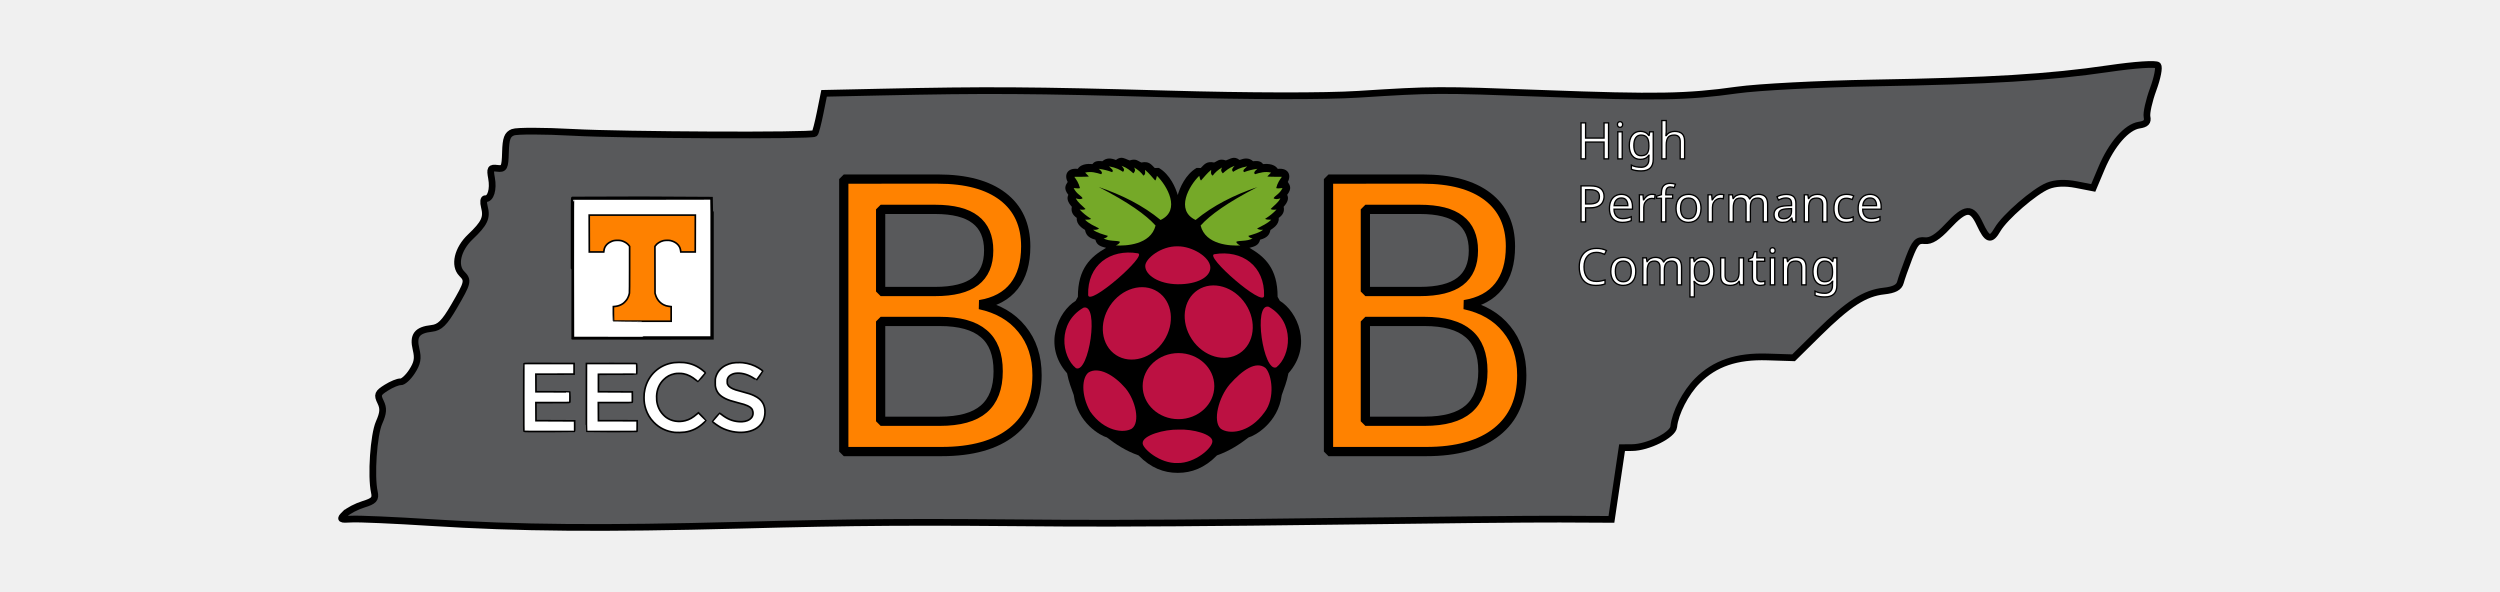
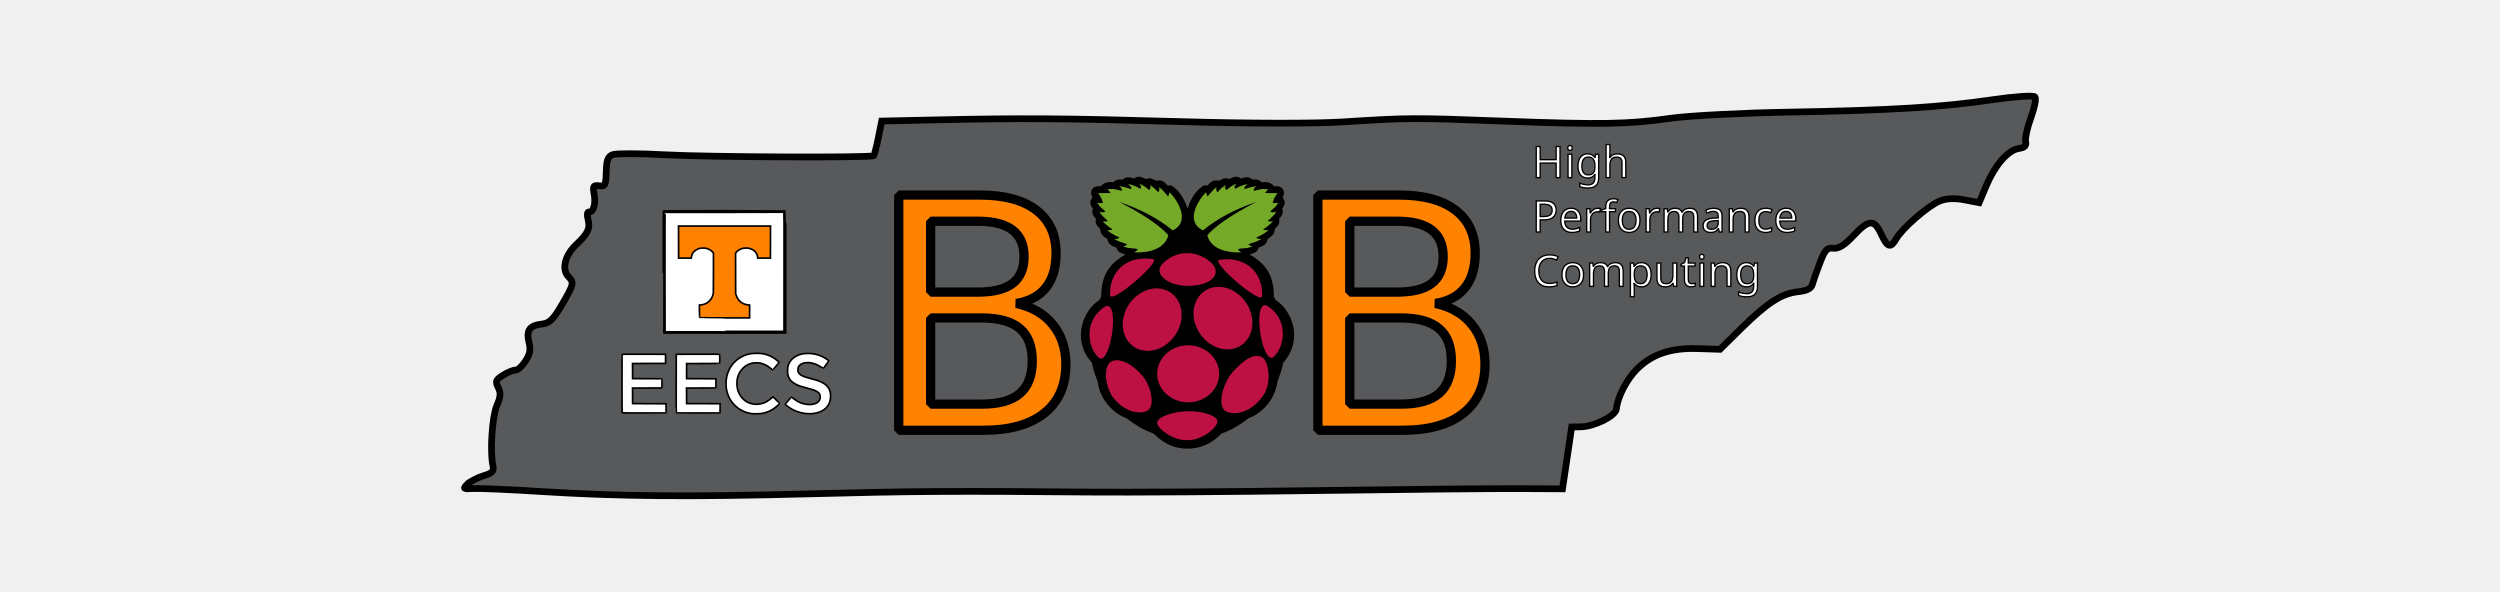
<svg xmlns="http://www.w3.org/2000/svg" xmlns:ns1="http://www.openswatchbook.org/uri/2009/osb" width="5913.495" height="1400.164" viewBox="0 0 455.945 107.956" version="1.1" id="svg16">
  <defs id="defs20">
-     <linearGradient ns1:paint="solid" id="linearGradient4329">
+     <linearGradient ns1:paint="solid" id="linearGradient4329" gradientTransform="matrix(1.156507,0,0,1.158463,-59.93519,-73.2356)">
      <stop id="stop4331" offset="0" style="stop-color:#58595b;stop-opacity:1;" />
    </linearGradient>
    <linearGradient id="linearGradient4323">
      <stop id="stop4325" offset="0" style="stop-color:#000000;stop-opacity:1;" />
    </linearGradient>
-     <linearGradient gradientTransform="translate(-26.00001,5.758437)" ns1:paint="solid" id="linearGradient4317">
+     <linearGradient gradientTransform="matrix(1.156507,0,0,1.158463,-90.00438,-66.56467)" ns1:paint="solid" id="linearGradient4317">
      <stop id="stop4319" offset="0" style="stop-color:#ff8200;stop-opacity:1;" />
    </linearGradient>
    <linearGradient id="linearGradient4297">
      <stop id="stop4299" offset="0" style="stop-color:#011d55;stop-opacity:1;" />
    </linearGradient>
  </defs>
-   <g id="layer1" transform="matrix(0.6129358,0,0,0.6129358,-6.754175,-229.2978)">
-     <path id="path4170" d="m 113.638,527.047 c 0.959,-0.952 3.446,-2.256 5.526,-2.898 3.158,-0.974 3.694,-1.572 3.246,-3.62 -1.048,-4.793 -0.219,-17.014 1.405,-20.694 1.282,-2.906 1.375,-4.213 0.438,-6.126 -1.055,-2.154 -0.858,-2.642 1.723,-4.266 1.603,-1.009 3.513,-1.787 4.244,-1.729 0.731,0.058 2.254,-1.324 3.383,-3.071 1.621,-2.507 1.877,-3.899 1.217,-6.611 -0.993,-4.082 0.248,-5.74 4.657,-6.221 2.382,-0.26 3.778,-1.633 6.628,-6.518 4.183,-7.17 4.32,-7.749 2.316,-9.77 -2.397,-2.416 -1.254,-7.335 2.541,-10.935 4.246,-4.028 5.032,-5.706 4.181,-8.936 -0.368,-1.398 -0.244,-2.486 0.276,-2.436 1.593,0.155 2.476,-2.759 1.854,-6.124 -0.521,-2.822 -0.318,-3.168 1.709,-2.907 2.076,0.267 2.314,-0.201 2.439,-4.808 0.111,-4.066 0.562,-5.271 2.217,-5.929 1.143,-0.454 9.182,-0.437 17.865,0.038 15.072,0.824 71.028,1.071 71.943,0.317 0.241,-0.198 0.964,-2.964 1.607,-6.146 l 1.17,-5.786 16.599,-0.363 c 31.816,-0.696 45.344,-0.611 85.47,0.537 24.289,0.695 46.973,0.736 56.908,0.104 22.471,-1.431 23.651,-1.436 55.3,-0.249 33.369,1.251 42.522,1.09 57.361,-1.006 6.217,-0.878 24.378,-1.824 40.358,-2.102 35.324,-0.614 52.3,-1.648 70.296,-4.28 7.811,-1.143 14.072,-1.558 14.56,-0.966 0.487,0.592 -0.113,3.673 -1.396,7.165 -1.238,3.369 -2.055,7.042 -1.816,8.162 0.322,1.506 -0.284,2.144 -2.326,2.451 -3.725,0.56 -8.207,5.686 -11.205,12.813 l -2.473,5.879 -5.051,-0.984 c -3.29,-0.641 -6.229,-0.513 -8.431,0.367 -3.972,1.589 -12.849,9.277 -14.992,12.983 -2.012,3.479 -3.041,3.155 -5.288,-1.663 -2.389,-5.124 -4.225,-4.976 -9.587,0.77 -2.956,3.168 -4.979,4.424 -6.79,4.216 -2.189,-0.251 -2.892,0.511 -4.634,5.023 -1.129,2.926 -2.301,6.259 -2.604,7.408 -0.387,1.468 -1.841,2.228 -4.899,2.56 -5.719,0.621 -10.554,3.737 -19.516,12.579 l -7.376,7.277 -7.776,-0.245 c -9.181,-0.289 -15.635,1.905 -20.813,7.076 -3.538,3.533 -6.665,9.604 -7.064,13.714 -0.236,2.429 -7.672,6.144 -12.377,6.183 l -3.002,0.025 -1.582,10.667 -1.582,10.667 -15.317,-0.074 c -8.424,-0.041 -39.485,0.262 -69.024,0.673 -29.539,0.411 -65.026,0.645 -78.86,0.519 -45.653,-0.414 -60.901,-0.316 -95.835,0.611 -41.247,1.095 -66.005,0.882 -92.415,-0.796 -10.77,-0.684 -21.286,-1.144 -23.368,-1.021 -3.495,0.206 -3.652,0.09 -2.043,-1.508 z" style="fill:url(#linearGradient4329);stroke:#000000;stroke-width:2;stroke-miterlimit:4;stroke-dasharray:none" />
-     <path id="path4141" d="m 262.084,427.383 v 81.074 h 29.106 c 9.087,0 16.092,-1.973 21.015,-5.919 4.923,-3.946 7.385,-9.539 7.385,-16.78 0,-5.503 -1.502,-10.082 -4.507,-13.739 -2.969,-3.693 -7.15,-6.118 -12.544,-7.277 4.489,-0.724 7.892,-2.552 10.209,-5.485 2.317,-2.932 3.475,-6.878 3.475,-11.838 0,-6.408 -2.263,-11.349 -6.788,-14.825 -4.525,-3.475 -10.969,-5.213 -19.332,-5.213 z m 144.228,0 v 81.074 h 29.106 c 9.087,0 16.092,-1.973 21.015,-5.919 4.923,-3.946 7.385,-9.539 7.385,-16.78 0,-5.503 -1.502,-10.082 -4.507,-13.739 -2.969,-3.693 -7.15,-6.118 -12.544,-7.277 4.489,-0.724 7.892,-2.552 10.209,-5.485 2.317,-2.932 3.475,-6.878 3.475,-11.838 0,-6.408 -2.263,-11.349 -6.788,-14.825 -4.525,-3.475 -10.969,-5.213 -19.332,-5.213 z m -133.259,9.014 h 16.237 c 5.358,0 9.34,1.014 11.947,3.041 2.643,2.027 3.964,5.086 3.964,9.177 0,4.127 -1.321,7.204 -3.964,9.231 -2.607,1.991 -6.589,2.987 -11.947,2.987 h -16.237 z m 144.228,0 h 16.237 c 5.358,0 9.34,1.014 11.947,3.041 2.643,2.027 3.964,5.086 3.964,9.177 0,4.127 -1.321,7.204 -3.964,9.231 -2.607,1.991 -6.589,2.987 -11.947,2.987 h -16.237 z m -144.228,33.342 h 17.594 c 5.901,0 10.263,1.213 13.087,3.638 2.86,2.389 4.29,6.118 4.29,11.186 0,5.032 -1.43,8.779 -4.29,11.241 -2.824,2.426 -7.186,3.638 -13.087,3.638 h -17.594 z m 144.228,0 h 17.594 c 5.901,0 10.263,1.213 13.087,3.638 2.86,2.389 4.29,6.118 4.29,11.186 0,5.032 -1.43,8.779 -4.29,11.241 -2.824,2.426 -7.186,3.638 -13.087,3.638 h -17.594 z" style="font-style:normal;font-variant:normal;font-weight:normal;font-stretch:normal;font-size:medium;line-height:125%;font-family:FontAwesome;-inkscape-font-specification:'FontAwesome, Normal';text-align:start;writing-mode:lr-tb;text-anchor:start;fill:url(#linearGradient4317);fill-opacity:1;stroke:none;stroke-width:15;stroke-linecap:round;stroke-linejoin:miter;stroke-miterlimit:4;stroke-dasharray:none;stroke-dashoffset:0;stroke-opacity:1" />
-     <path id="path4226" d="m 344.626,421.051 c -0.474,0.015 -0.985,0.19 -1.564,0.647 -1.418,-0.547 -2.794,-0.737 -4.024,0.377 -1.899,-0.246 -2.516,0.262 -2.984,0.855 -0.417,-0.009 -3.12,-0.429 -4.359,1.42 -3.115,-0.369 -4.099,1.832 -2.984,3.884 -0.636,0.985 -1.295,1.958 0.192,3.835 -0.526,1.046 -0.2,2.18 1.04,3.553 -0.327,1.47 0.316,2.507 1.469,3.315 -0.216,2.012 1.845,3.181 2.46,3.598 0.236,1.172 0.729,2.278 3.082,2.89 0.388,1.747 1.802,2.048 3.172,2.415 -4.527,2.631 -8.409,6.093 -8.382,14.588 l -0.663,1.183 c -5.191,3.157 -9.861,13.302 -2.558,21.548 0.477,2.581 1.277,4.435 1.989,6.487 1.065,8.269 8.018,12.14 9.852,12.598 2.687,2.047 5.549,3.989 9.422,5.35 3.651,3.765 7.606,5.201 11.583,5.198 0.058,-4e-5 0.118,6.2e-4 0.176,0 3.977,0.002 7.932,-1.433 11.583,-5.198 3.873,-1.36 6.735,-3.303 9.422,-5.35 1.834,-0.458 8.787,-4.33 9.852,-12.598 0.712,-2.052 1.512,-3.906 1.989,-6.487 7.302,-8.247 2.633,-18.393 -2.558,-21.55 l -0.664,-1.183 c 0.026,-8.494 -3.856,-11.956 -8.382,-14.588 1.37,-0.367 2.784,-0.668 3.172,-2.415 2.353,-0.612 2.846,-1.718 3.082,-2.89 0.615,-0.417 2.676,-1.586 2.46,-3.598 1.153,-0.808 1.797,-1.845 1.469,-3.315 1.24,-1.373 1.566,-2.507 1.04,-3.553 1.488,-1.877 0.828,-2.85 0.193,-3.834 1.115,-2.052 0.131,-4.253 -2.985,-3.884 -1.239,-1.849 -3.941,-1.429 -4.359,-1.42 -0.468,-0.593 -1.084,-1.102 -2.984,-0.855 -1.23,-1.114 -2.605,-0.924 -4.024,-0.377 -1.684,-1.329 -2.799,-0.264 -4.072,0.139 -2.039,-0.666 -2.506,0.246 -3.508,0.618 -2.224,-0.47 -2.9,0.553 -3.966,1.633 l -1.24,-0.025 c -3.354,1.977 -5.021,6.002 -5.612,8.071 -0.591,-2.07 -2.254,-6.095 -5.607,-8.071 l -1.24,0.025 c -1.067,-1.08 -1.743,-2.103 -3.967,-1.633 -1.002,-0.372 -1.467,-1.284 -3.508,-0.618 -0.836,-0.264 -1.604,-0.814 -2.509,-0.786 z" style="fill:#000000" />
-     <path id="path4228" d="m 337.948,429.747 c 8.9,4.588 14.073,8.3 16.908,11.461 -1.451,5.818 -9.024,6.083 -11.793,5.92 0.567,-0.264 1.04,-0.58 1.208,-1.066 -0.695,-0.494 -3.158,-0.052 -4.878,-1.018 0.661,-0.137 0.97,-0.27 1.279,-0.758 -1.625,-0.518 -3.375,-0.965 -4.404,-1.823 0.555,0.007 1.074,0.124 1.8,-0.379 -1.455,-0.784 -3.008,-1.406 -4.215,-2.605 0.752,-0.018 1.564,-0.007 1.8,-0.284 -1.332,-0.825 -2.456,-1.743 -3.386,-2.747 1.053,0.127 1.498,0.018 1.752,-0.166 -1.007,-1.031 -2.281,-1.902 -2.889,-3.173 0.782,0.269 1.497,0.373 2.013,-0.024 -0.342,-0.772 -1.808,-1.227 -2.652,-3.031 0.823,0.08 1.696,0.18 1.871,0 -0.382,-1.557 -1.038,-2.432 -1.681,-3.338 1.762,-0.026 4.431,0.007 4.31,-0.142 l -1.089,-1.113 c 1.721,-0.463 3.481,0.074 4.76,0.474 0.574,-0.453 -0.01,-1.026 -0.71,-1.61 1.462,0.195 2.784,0.531 3.978,0.995 0.638,-0.576 -0.414,-1.152 -0.924,-1.729 2.259,0.429 3.216,1.031 4.168,1.634 0.69,-0.662 0.04,-1.224 -0.426,-1.8 1.703,0.631 2.581,1.445 3.505,2.25 0.313,-0.423 0.796,-0.732 0.213,-1.752 1.209,0.697 2.12,1.519 2.794,2.439 0.748,-0.476 0.446,-1.128 0.45,-1.729 1.257,1.022 2.055,2.111 3.031,3.173 0.197,-0.143 0.369,-0.629 0.521,-1.397 2.999,2.909 7.236,10.237 1.089,13.142 -5.231,-4.314 -11.479,-7.45 -18.402,-9.803 z" style="fill:#75a928" />
-     <path id="path4230" d="m 385.168,429.747 c -8.899,4.589 -14.072,8.299 -16.906,11.461 1.451,5.818 9.024,6.083 11.793,5.92 -0.567,-0.264 -1.04,-0.58 -1.208,-1.066 0.695,-0.494 3.158,-0.052 4.878,-1.018 -0.661,-0.137 -0.97,-0.27 -1.279,-0.758 1.625,-0.518 3.375,-0.965 4.404,-1.823 -0.556,0.007 -1.074,0.124 -1.8,-0.379 1.455,-0.784 3.008,-1.406 4.215,-2.605 -0.752,-0.018 -1.564,-0.007 -1.8,-0.284 1.332,-0.825 2.456,-1.743 3.386,-2.747 -1.053,0.127 -1.498,0.018 -1.752,-0.166 1.007,-1.031 2.281,-1.902 2.889,-3.173 -0.782,0.269 -1.497,0.373 -2.013,-0.024 0.342,-0.772 1.808,-1.227 2.652,-3.031 -0.823,0.08 -1.696,0.18 -1.871,0 0.383,-1.557 1.038,-2.432 1.681,-3.339 -1.762,-0.026 -4.431,0.007 -4.31,-0.142 l 1.089,-1.113 c -1.721,-0.463 -3.481,0.074 -4.76,0.474 -0.574,-0.453 0.01,-1.026 0.71,-1.61 -1.462,0.195 -2.784,0.531 -3.978,0.995 -0.638,-0.576 0.414,-1.152 0.924,-1.729 -2.259,0.429 -3.216,1.031 -4.168,1.634 -0.69,-0.662 -0.04,-1.224 0.426,-1.8 -1.703,0.631 -2.581,1.445 -3.505,2.25 -0.313,-0.423 -0.796,-0.732 -0.213,-1.752 -1.209,0.697 -2.12,1.519 -2.794,2.439 -0.748,-0.476 -0.446,-1.128 -0.45,-1.729 -1.257,1.022 -2.055,2.111 -3.031,3.173 -0.197,-0.143 -0.369,-0.629 -0.521,-1.397 -2.999,2.909 -7.236,10.237 -1.089,13.142 5.228,-4.315 11.476,-7.451 18.4,-9.803 z" style="fill:#75a928" />
-     <path id="path4232" d="m 372.336,488.989 a 10.66,9.83 0 1 1 -21.32,0 10.66,9.83 0 1 1 21.32,0 z" style="fill:#bc1142" />
-     <path id="path4234" d="m 355.507,460.908 a 9.561,11.281 34.034 0 1 -12.439,18.823 9.561,11.281 34.034 1 1 12.439,-18.823 z" style="fill:#bc1142" />
-     <path id="path4236" d="m 367.429,460.384 a 11.281,9.561 55.966 1 0 12.439,18.823 11.281,9.561 55.966 1 0 -12.439,-18.823 z" style="fill:#bc1142" />
-     <path id="path4238" d="m 333.431,465.639 c 4.769,-1.278 1.61,19.729 -2.27,18.005 -4.268,-3.433 -5.643,-13.487 2.27,-18.005 z" style="fill:#bc1142" />
-     <path id="path4240" d="m 388.542,465.377 c -4.769,-1.278 -1.61,19.73 2.27,18.007 4.268,-3.433 5.643,-13.488 -2.27,-18.007 z" style="fill:#bc1142" />
-     <path id="path4242" d="m 372.339,449.734 c 8.23,-1.39 15.078,3.5 14.802,12.424 -0.271,3.421 -17.834,-11.915 -14.802,-12.424 z" style="fill:#bc1142" />
-     <path id="path4244" d="m 349.601,449.472 c -8.231,-1.39 -15.078,3.501 -14.802,12.424 0.271,3.421 17.834,-11.915 14.802,-12.424 z" style="fill:#bc1142" />
-     <path id="path4246" d="m 361.422,447.391 c -4.912,-0.128 -9.626,3.646 -9.637,5.834 -0.014,2.659 3.884,5.382 9.671,5.451 5.91,0.042 9.681,-2.179 9.7,-4.924 0.022,-3.109 -5.375,-6.41 -9.734,-6.362 z" style="fill:#bc1142" />
-     <path id="path4248" d="m 361.722,501.924 c 4.283,-0.187 10.029,1.379 10.04,3.457 0.071,2.018 -5.212,6.576 -10.324,6.488 -5.295,0.228 -10.487,-4.337 -10.419,-5.92 -0.079,-2.32 6.447,-4.132 10.703,-4.026 z" style="fill:#bc1142" />
-     <path id="path4250" d="m 345.904,489.609 c 3.049,3.673 4.439,10.127 1.894,12.029 -2.407,1.452 -8.253,0.854 -12.408,-5.115 -2.802,-5.009 -2.441,-10.106 -0.474,-11.603 2.942,-1.792 7.488,0.629 10.987,4.689 z" style="fill:#bc1142" />
-     <path id="path4252" d="m 376.93,488.445 c -3.299,3.864 -5.136,10.912 -2.729,13.181 2.301,1.763 8.478,1.517 13.041,-4.814 3.313,-4.252 2.203,-11.353 0.311,-13.239 -2.811,-2.174 -6.847,0.608 -10.622,4.871 z" style="fill:#bc1142" />
-     <text id="text4257" y="421.362" x="480" style="font-style:normal;font-variant:normal;font-weight:normal;font-stretch:normal;line-height:0%;font-family:Ubuntu;-inkscape-font-specification:'Ubuntu, Normal';text-align:start;letter-spacing:0px;word-spacing:0px;writing-mode:lr-tb;text-anchor:start;fill:#ffffff;fill-opacity:1;stroke:#000000;stroke-width:0.4;stroke-linecap:butt;stroke-linejoin:miter;stroke-miterlimit:4;stroke-dasharray:none;stroke-opacity:1" xml:space="preserve">
-       <tspan style="font-size:15px;line-height:1.25" y="421.362" x="480" id="tspan4261">High</tspan>
-       <tspan style="font-size:15px;line-height:1.25" y="440.112" x="480" id="tspan4263">Performance</tspan>
-       <tspan style="font-size:15px;line-height:1.25" y="458.862" x="480" id="tspan4265">Computing</tspan>
+   <g id="layer1" transform="matrix(0.5299887,0,0,0.529094,25.0108,-190.5493)" style="stroke-width:1.157">
+     <path id="path4170" d="m 113.638,527.047 c 0.959,-0.952 3.446,-2.256 5.526,-2.898 3.158,-0.974 3.694,-1.572 3.246,-3.62 -1.048,-4.793 -0.219,-17.014 1.405,-20.694 1.282,-2.906 1.375,-4.213 0.438,-6.126 -1.055,-2.154 -0.858,-2.642 1.723,-4.266 1.603,-1.009 3.513,-1.787 4.244,-1.729 0.731,0.058 2.254,-1.324 3.383,-3.071 1.621,-2.507 1.877,-3.899 1.217,-6.611 -0.993,-4.082 0.248,-5.74 4.657,-6.221 2.382,-0.26 3.778,-1.633 6.628,-6.518 4.183,-7.17 4.32,-7.749 2.316,-9.77 -2.397,-2.416 -1.254,-7.335 2.541,-10.935 4.246,-4.028 5.032,-5.706 4.181,-8.936 -0.368,-1.398 -0.244,-2.486 0.276,-2.436 1.593,0.155 2.476,-2.759 1.854,-6.124 -0.521,-2.822 -0.318,-3.168 1.709,-2.907 2.076,0.267 2.314,-0.201 2.439,-4.808 0.111,-4.066 0.562,-5.271 2.217,-5.929 1.143,-0.454 9.182,-0.437 17.865,0.038 15.072,0.824 71.028,1.071 71.943,0.317 0.241,-0.198 0.964,-2.964 1.607,-6.146 l 1.17,-5.786 16.599,-0.363 c 31.816,-0.696 45.344,-0.611 85.47,0.537 24.289,0.695 46.973,0.736 56.908,0.104 22.471,-1.431 23.651,-1.436 55.3,-0.249 33.369,1.251 42.522,1.09 57.361,-1.006 6.217,-0.878 24.378,-1.824 40.358,-2.102 35.324,-0.614 52.3,-1.648 70.296,-4.28 7.811,-1.143 14.072,-1.558 14.56,-0.966 0.487,0.592 -0.113,3.673 -1.396,7.165 -1.238,3.369 -2.055,7.042 -1.816,8.162 0.322,1.506 -0.284,2.144 -2.326,2.451 -3.725,0.56 -8.207,5.686 -11.205,12.813 l -2.473,5.879 -5.051,-0.984 c -3.29,-0.641 -6.229,-0.513 -8.431,0.367 -3.972,1.589 -12.849,9.277 -14.992,12.983 -2.012,3.479 -3.041,3.155 -5.288,-1.663 -2.389,-5.124 -4.225,-4.976 -9.587,0.77 -2.956,3.168 -4.979,4.424 -6.79,4.216 -2.189,-0.251 -2.892,0.511 -4.634,5.023 -1.129,2.926 -2.301,6.259 -2.604,7.408 -0.387,1.468 -1.841,2.228 -4.899,2.56 -5.719,0.621 -10.554,3.737 -19.516,12.579 l -7.376,7.277 -7.776,-0.245 c -9.181,-0.289 -15.635,1.905 -20.813,7.076 -3.538,3.533 -6.665,9.604 -7.064,13.714 -0.236,2.429 -7.672,6.144 -12.377,6.183 l -3.002,0.025 -1.582,10.667 -1.582,10.667 -15.317,-0.074 c -8.424,-0.041 -39.485,0.262 -69.024,0.673 -29.539,0.411 -65.026,0.645 -78.86,0.519 -45.653,-0.414 -60.901,-0.316 -95.835,0.611 -41.247,1.095 -66.005,0.882 -92.415,-0.796 -10.77,-0.684 -21.286,-1.144 -23.368,-1.021 -3.495,0.206 -3.652,0.09 -2.043,-1.508 z" style="fill:url(#linearGradient4329);stroke:#000000;stroke-width:2.315;stroke-miterlimit:4;stroke-dasharray:none" />
+     <path id="path4141" d="m 262.084,427.383 v 81.074 h 29.106 c 9.087,0 16.092,-1.973 21.015,-5.919 4.923,-3.946 7.385,-9.539 7.385,-16.78 0,-5.503 -1.502,-10.082 -4.507,-13.739 -2.969,-3.693 -7.15,-6.118 -12.544,-7.277 4.489,-0.724 7.892,-2.552 10.209,-5.485 2.317,-2.932 3.475,-6.878 3.475,-11.838 0,-6.408 -2.263,-11.349 -6.788,-14.825 -4.525,-3.475 -10.969,-5.213 -19.332,-5.213 z m 144.228,0 v 81.074 h 29.106 c 9.087,0 16.092,-1.973 21.015,-5.919 4.923,-3.946 7.385,-9.539 7.385,-16.78 0,-5.503 -1.502,-10.082 -4.507,-13.739 -2.969,-3.693 -7.15,-6.118 -12.544,-7.277 4.489,-0.724 7.892,-2.552 10.209,-5.485 2.317,-2.932 3.475,-6.878 3.475,-11.838 0,-6.408 -2.263,-11.349 -6.788,-14.825 -4.525,-3.475 -10.969,-5.213 -19.332,-5.213 z m -133.259,9.014 h 16.237 c 5.358,0 9.34,1.014 11.947,3.041 2.643,2.027 3.964,5.086 3.964,9.177 0,4.127 -1.321,7.204 -3.964,9.231 -2.607,1.991 -6.589,2.987 -11.947,2.987 h -16.237 z m 144.228,0 h 16.237 c 5.358,0 9.34,1.014 11.947,3.041 2.643,2.027 3.964,5.086 3.964,9.177 0,4.127 -1.321,7.204 -3.964,9.231 -2.607,1.991 -6.589,2.987 -11.947,2.987 h -16.237 z m -144.228,33.342 h 17.594 c 5.901,0 10.263,1.213 13.087,3.638 2.86,2.389 4.29,6.118 4.29,11.186 0,5.032 -1.43,8.779 -4.29,11.241 -2.824,2.426 -7.186,3.638 -13.087,3.638 h -17.594 z m 144.228,0 h 17.594 c 5.901,0 10.263,1.213 13.087,3.638 2.86,2.389 4.29,6.118 4.29,11.186 0,5.032 -1.43,8.779 -4.29,11.241 -2.824,2.426 -7.186,3.638 -13.087,3.638 h -17.594 z" style="font-style:normal;font-variant:normal;font-weight:normal;font-stretch:normal;font-size:medium;line-height:125%;font-family:FontAwesome;-inkscape-font-specification:'FontAwesome, Normal';text-align:start;writing-mode:lr-tb;text-anchor:start;fill:url(#linearGradient4317);fill-opacity:1;stroke:none;stroke-width:17.362;stroke-linecap:round;stroke-linejoin:miter;stroke-miterlimit:4;stroke-dasharray:none;stroke-dashoffset:0;stroke-opacity:1" />
+     <path id="path4226" d="m 344.626,421.051 c -0.474,0.015 -0.985,0.19 -1.564,0.647 -1.418,-0.547 -2.794,-0.737 -4.024,0.377 -1.899,-0.246 -2.516,0.262 -2.984,0.855 -0.417,-0.009 -3.12,-0.429 -4.359,1.42 -3.115,-0.369 -4.099,1.832 -2.984,3.884 -0.636,0.985 -1.295,1.958 0.192,3.835 -0.526,1.046 -0.2,2.18 1.04,3.553 -0.327,1.47 0.316,2.507 1.469,3.315 -0.216,2.012 1.845,3.181 2.46,3.598 0.236,1.172 0.729,2.278 3.082,2.89 0.388,1.747 1.802,2.048 3.172,2.415 -4.527,2.631 -8.409,6.093 -8.382,14.588 l -0.663,1.183 c -5.191,3.157 -9.861,13.302 -2.558,21.548 0.477,2.581 1.277,4.435 1.989,6.487 1.065,8.269 8.018,12.14 9.852,12.598 2.687,2.047 5.549,3.989 9.422,5.35 3.651,3.765 7.606,5.201 11.583,5.198 0.058,-4e-5 0.118,6.2e-4 0.176,0 3.977,0.002 7.932,-1.433 11.583,-5.198 3.873,-1.36 6.735,-3.303 9.422,-5.35 1.834,-0.458 8.787,-4.33 9.852,-12.598 0.712,-2.052 1.512,-3.906 1.989,-6.487 7.302,-8.247 2.633,-18.393 -2.558,-21.55 l -0.664,-1.183 c 0.026,-8.494 -3.856,-11.956 -8.382,-14.588 1.37,-0.367 2.784,-0.668 3.172,-2.415 2.353,-0.612 2.846,-1.718 3.082,-2.89 0.615,-0.417 2.676,-1.586 2.46,-3.598 1.153,-0.808 1.797,-1.845 1.469,-3.315 1.24,-1.373 1.566,-2.507 1.04,-3.553 1.488,-1.877 0.828,-2.85 0.193,-3.834 1.115,-2.052 0.131,-4.253 -2.985,-3.884 -1.239,-1.849 -3.941,-1.429 -4.359,-1.42 -0.468,-0.593 -1.084,-1.102 -2.984,-0.855 -1.23,-1.114 -2.605,-0.924 -4.024,-0.377 -1.684,-1.329 -2.799,-0.264 -4.072,0.139 -2.039,-0.666 -2.506,0.246 -3.508,0.618 -2.224,-0.47 -2.9,0.553 -3.966,1.633 l -1.24,-0.025 c -3.354,1.977 -5.021,6.002 -5.612,8.071 -0.591,-2.07 -2.254,-6.095 -5.607,-8.071 l -1.24,0.025 c -1.067,-1.08 -1.743,-2.103 -3.967,-1.633 -1.002,-0.372 -1.467,-1.284 -3.508,-0.618 -0.836,-0.264 -1.604,-0.814 -2.509,-0.786 z" style="fill:#000000;stroke-width:1.157" />
+     <path id="path4228" d="m 337.948,429.747 c 8.9,4.588 14.073,8.3 16.908,11.461 -1.451,5.818 -9.024,6.083 -11.793,5.92 0.567,-0.264 1.04,-0.58 1.208,-1.066 -0.695,-0.494 -3.158,-0.052 -4.878,-1.018 0.661,-0.137 0.97,-0.27 1.279,-0.758 -1.625,-0.518 -3.375,-0.965 -4.404,-1.823 0.555,0.007 1.074,0.124 1.8,-0.379 -1.455,-0.784 -3.008,-1.406 -4.215,-2.605 0.752,-0.018 1.564,-0.007 1.8,-0.284 -1.332,-0.825 -2.456,-1.743 -3.386,-2.747 1.053,0.127 1.498,0.018 1.752,-0.166 -1.007,-1.031 -2.281,-1.902 -2.889,-3.173 0.782,0.269 1.497,0.373 2.013,-0.024 -0.342,-0.772 -1.808,-1.227 -2.652,-3.031 0.823,0.08 1.696,0.18 1.871,0 -0.382,-1.557 -1.038,-2.432 -1.681,-3.338 1.762,-0.026 4.431,0.007 4.31,-0.142 l -1.089,-1.113 c 1.721,-0.463 3.481,0.074 4.76,0.474 0.574,-0.453 -0.01,-1.026 -0.71,-1.61 1.462,0.195 2.784,0.531 3.978,0.995 0.638,-0.576 -0.414,-1.152 -0.924,-1.729 2.259,0.429 3.216,1.031 4.168,1.634 0.69,-0.662 0.04,-1.224 -0.426,-1.8 1.703,0.631 2.581,1.445 3.505,2.25 0.313,-0.423 0.796,-0.732 0.213,-1.752 1.209,0.697 2.12,1.519 2.794,2.439 0.748,-0.476 0.446,-1.128 0.45,-1.729 1.257,1.022 2.055,2.111 3.031,3.173 0.197,-0.143 0.369,-0.629 0.521,-1.397 2.999,2.909 7.236,10.237 1.089,13.142 -5.231,-4.314 -11.479,-7.45 -18.402,-9.803 z" style="fill:#75a928;stroke-width:1.157" />
+     <path id="path4230" d="m 385.168,429.747 c -8.899,4.589 -14.072,8.299 -16.906,11.461 1.451,5.818 9.024,6.083 11.793,5.92 -0.567,-0.264 -1.04,-0.58 -1.208,-1.066 0.695,-0.494 3.158,-0.052 4.878,-1.018 -0.661,-0.137 -0.97,-0.27 -1.279,-0.758 1.625,-0.518 3.375,-0.965 4.404,-1.823 -0.556,0.007 -1.074,0.124 -1.8,-0.379 1.455,-0.784 3.008,-1.406 4.215,-2.605 -0.752,-0.018 -1.564,-0.007 -1.8,-0.284 1.332,-0.825 2.456,-1.743 3.386,-2.747 -1.053,0.127 -1.498,0.018 -1.752,-0.166 1.007,-1.031 2.281,-1.902 2.889,-3.173 -0.782,0.269 -1.497,0.373 -2.013,-0.024 0.342,-0.772 1.808,-1.227 2.652,-3.031 -0.823,0.08 -1.696,0.18 -1.871,0 0.383,-1.557 1.038,-2.432 1.681,-3.339 -1.762,-0.026 -4.431,0.007 -4.31,-0.142 l 1.089,-1.113 c -1.721,-0.463 -3.481,0.074 -4.76,0.474 -0.574,-0.453 0.01,-1.026 0.71,-1.61 -1.462,0.195 -2.784,0.531 -3.978,0.995 -0.638,-0.576 0.414,-1.152 0.924,-1.729 -2.259,0.429 -3.216,1.031 -4.168,1.634 -0.69,-0.662 -0.04,-1.224 0.426,-1.8 -1.703,0.631 -2.581,1.445 -3.505,2.25 -0.313,-0.423 -0.796,-0.732 -0.213,-1.752 -1.209,0.697 -2.12,1.519 -2.794,2.439 -0.748,-0.476 -0.446,-1.128 -0.45,-1.729 -1.257,1.022 -2.055,2.111 -3.031,3.173 -0.197,-0.143 -0.369,-0.629 -0.521,-1.397 -2.999,2.909 -7.236,10.237 -1.089,13.142 5.228,-4.315 11.476,-7.451 18.4,-9.803 z" style="fill:#75a928;stroke-width:1.157" />
+     <path id="path4232" d="m 372.336,488.989 a 10.66,9.83 0 1 1 -21.32,0 10.66,9.83 0 1 1 21.32,0 z" style="fill:#bc1142;stroke-width:1.157" />
+     <path id="path4234" d="m 355.507,460.908 a 9.561,11.281 34.034 0 1 -12.439,18.823 9.561,11.281 34.034 1 1 12.439,-18.823 z" style="fill:#bc1142;stroke-width:1.157" />
+     <path id="path4236" d="m 367.429,460.384 a 11.281,9.561 55.966 1 0 12.439,18.823 11.281,9.561 55.966 1 0 -12.439,-18.823 z" style="fill:#bc1142;stroke-width:1.157" />
+     <path id="path4238" d="m 333.431,465.639 c 4.769,-1.278 1.61,19.729 -2.27,18.005 -4.268,-3.433 -5.643,-13.487 2.27,-18.005 z" style="fill:#bc1142;stroke-width:1.157" />
+     <path id="path4240" d="m 388.542,465.377 c -4.769,-1.278 -1.61,19.73 2.27,18.007 4.268,-3.433 5.643,-13.488 -2.27,-18.007 z" style="fill:#bc1142;stroke-width:1.157" />
+     <path id="path4242" d="m 372.339,449.734 c 8.23,-1.39 15.078,3.5 14.802,12.424 -0.271,3.421 -17.834,-11.915 -14.802,-12.424 z" style="fill:#bc1142;stroke-width:1.157" />
+     <path id="path4244" d="m 349.601,449.472 c -8.231,-1.39 -15.078,3.501 -14.802,12.424 0.271,3.421 17.834,-11.915 14.802,-12.424 z" style="fill:#bc1142;stroke-width:1.157" />
+     <path id="path4246" d="m 361.422,447.391 c -4.912,-0.128 -9.626,3.646 -9.637,5.834 -0.014,2.659 3.884,5.382 9.671,5.451 5.91,0.042 9.681,-2.179 9.7,-4.924 0.022,-3.109 -5.375,-6.41 -9.734,-6.362 z" style="fill:#bc1142;stroke-width:1.157" />
+     <path id="path4248" d="m 361.722,501.924 c 4.283,-0.187 10.029,1.379 10.04,3.457 0.071,2.018 -5.212,6.576 -10.324,6.488 -5.295,0.228 -10.487,-4.337 -10.419,-5.92 -0.079,-2.32 6.447,-4.132 10.703,-4.026 z" style="fill:#bc1142;stroke-width:1.157" />
+     <path id="path4250" d="m 345.904,489.609 c 3.049,3.673 4.439,10.127 1.894,12.029 -2.407,1.452 -8.253,0.854 -12.408,-5.115 -2.802,-5.009 -2.441,-10.106 -0.474,-11.603 2.942,-1.792 7.488,0.629 10.987,4.689 z" style="fill:#bc1142;stroke-width:1.157" />
+     <path id="path4252" d="m 376.93,488.445 c -3.299,3.864 -5.136,10.912 -2.729,13.181 2.301,1.763 8.478,1.517 13.041,-4.814 3.313,-4.252 2.203,-11.353 0.311,-13.239 -2.811,-2.174 -6.847,0.608 -10.622,4.871 z" style="fill:#bc1142;stroke-width:1.157" />
+     <text id="text4257" y="421.362" x="480" style="font-style:normal;font-variant:normal;font-weight:normal;font-stretch:normal;line-height:0%;font-family:Ubuntu;-inkscape-font-specification:'Ubuntu, Normal';text-align:start;letter-spacing:0px;word-spacing:0px;writing-mode:lr-tb;text-anchor:start;fill:#ffffff;fill-opacity:1;stroke:#000000;stroke-width:0.463;stroke-linecap:butt;stroke-linejoin:miter;stroke-miterlimit:4;stroke-dasharray:none;stroke-opacity:1" xml:space="preserve">
+       <tspan style="font-size:15px;line-height:1.25;stroke-width:0.463" y="421.362" x="480" id="tspan4261">High</tspan>
+       <tspan style="font-size:15px;line-height:1.25;stroke-width:0.463" y="440.112" x="480" id="tspan4263">Performance</tspan>
+       <tspan style="font-size:15px;line-height:1.25;stroke-width:0.463" y="458.862" x="480" id="tspan4265">Computing</tspan>
    </text>
-     <path id="path4271" d="m 202.154,433.053 c -10.331,-0.003 -20.668,0.005 -20.73,0.029 -0.075,0.029 -0.082,1.909 -0.082,20.777 0,11.41 0.016,20.762 0.035,20.781 0.019,0.019 9.368,0.029 20.773,0.021 l 20.736,-0.014 0.014,-20.756 c 0.011,-16.571 -2.6e-4,-20.766 -0.053,-20.799 -0.038,-0.024 -10.363,-0.038 -20.693,-0.041 z m -15.564,5.299 h 15.537 15.537 l -0.012,5.236 -0.014,5.236 h -1.914 -1.914 l -0.062,-0.395 c -0.226,-1.435 -1.383,-2.546 -3.098,-2.975 -0.554,-0.138 -1.744,-0.125 -2.346,0.025 -1.048,0.262 -2.035,0.908 -2.504,1.639 l -0.16,0.248 0.016,7.002 0.016,7 0.121,0.42 c 0.417,1.442 1.288,2.54 2.541,3.201 0.521,0.275 1.004,0.421 1.654,0.504 l 0.484,0.062 v 1.934 1.936 h -8.311 c -4.571,0 -8.326,-0.016 -8.346,-0.035 -0.019,-0.019 -0.035,-0.891 -0.035,-1.938 v -1.902 l 0.355,-0.035 c 0.842,-0.081 1.724,-0.408 2.4,-0.891 0.451,-0.322 1.056,-0.983 1.359,-1.488 0.283,-0.472 0.574,-1.267 0.658,-1.793 0.036,-0.223 0.054,-2.707 0.055,-7.17 l 0.002,-6.828 -0.162,-0.244 c -0.3,-0.453 -0.893,-0.947 -1.48,-1.236 -0.821,-0.404 -1.258,-0.503 -2.242,-0.5 -0.977,0.003 -1.38,0.094 -2.178,0.488 -1.123,0.556 -1.863,1.484 -2.035,2.551 l -0.068,0.42 h -1.914 -1.914 l -0.014,-5.236 z" style="fill:#ffffff;fill-opacity:1;stroke:#000000;stroke-width:1;stroke-miterlimit:4;stroke-dasharray:none;stroke-opacity:1" />
-     <path id="path4294" d="m 186.59,438.352 0.014,5.236 0.014,5.236 h 1.914 1.914 l 0.068,-0.42 c 0.172,-1.067 0.912,-1.995 2.035,-2.551 0.798,-0.395 1.2,-0.485 2.178,-0.488 0.984,-0.003 1.421,0.096 2.242,0.5 0.588,0.29 1.18,0.783 1.48,1.236 l 0.162,0.244 -0.002,6.828 c -3e-4,4.463 -0.019,6.947 -0.055,7.17 -0.084,0.526 -0.375,1.321 -0.658,1.793 -0.303,0.505 -0.908,1.166 -1.359,1.488 -0.676,0.482 -1.558,0.81 -2.4,0.891 l -0.355,0.035 v 1.902 c 0,1.047 0.016,1.918 0.035,1.938 0.019,0.019 3.775,0.035 8.346,0.035 h 8.311 v -1.936 -1.934 l -0.484,-0.062 c -0.651,-0.083 -1.134,-0.229 -1.654,-0.504 -1.253,-0.661 -2.124,-1.759 -2.541,-3.201 l -0.121,-0.42 -0.016,-7 -0.016,-7.002 0.16,-0.248 c 0.469,-0.73 1.456,-1.376 2.504,-1.639 0.601,-0.151 1.792,-0.164 2.346,-0.025 1.714,0.428 2.871,1.539 3.098,2.975 l 0.062,0.395 h 1.914 1.914 l 0.014,-5.236 0.012,-5.236 h -15.537 -15.537 z" style="fill:#fe8100" />
-     <path style="font-style:normal;font-variant:normal;font-weight:normal;font-stretch:normal;font-size:medium;line-height:125%;font-family:FontAwesome;-inkscape-font-specification:'FontAwesome, Normal';text-align:start;writing-mode:lr-tb;text-anchor:start;fill:none;fill-opacity:1;stroke:#000000;stroke-width:2.75;stroke-linecap:round;stroke-linejoin:miter;stroke-miterlimit:1;stroke-dasharray:none;stroke-dashoffset:0;stroke-opacity:1" d="m 262.084,427.383 v 81.074 h 29.106 c 9.087,0 16.092,-1.973 21.015,-5.919 4.923,-3.946 7.385,-9.539 7.385,-16.78 0,-5.503 -1.502,-10.082 -4.507,-13.739 -2.969,-3.693 -7.15,-6.118 -12.544,-7.277 4.489,-0.724 7.892,-2.552 10.209,-5.485 2.317,-2.932 3.475,-6.878 3.475,-11.838 0,-6.408 -2.263,-11.349 -6.788,-14.825 -4.525,-3.475 -10.969,-5.213 -19.332,-5.213 z m 144.228,0 v 81.074 h 29.106 c 9.087,0 16.092,-1.973 21.015,-5.919 4.923,-3.946 7.385,-9.539 7.385,-16.78 0,-5.503 -1.502,-10.082 -4.507,-13.739 -2.969,-3.693 -7.15,-6.118 -12.544,-7.277 4.489,-0.724 7.892,-2.552 10.209,-5.485 2.317,-2.932 3.475,-6.878 3.475,-11.838 0,-6.408 -2.263,-11.349 -6.788,-14.825 -4.525,-3.475 -10.969,-5.213 -19.332,-5.213 z m -133.259,9.014 h 16.237 c 5.358,0 9.34,1.014 11.947,3.041 2.643,2.027 3.964,5.086 3.964,9.177 0,4.127 -1.321,7.204 -3.964,9.231 -2.607,1.991 -6.589,2.987 -11.947,2.987 h -16.237 z m 144.228,0 h 16.237 c 5.358,0 9.34,1.014 11.947,3.041 2.643,2.027 3.964,5.086 3.964,9.177 0,4.127 -1.321,7.204 -3.964,9.231 -2.607,1.991 -6.589,2.987 -11.947,2.987 h -16.237 z m -144.228,33.342 h 17.594 c 5.901,0 10.263,1.213 13.087,3.638 2.86,2.389 4.29,6.118 4.29,11.186 0,5.032 -1.43,8.779 -4.29,11.241 -2.824,2.426 -7.186,3.638 -13.087,3.638 h -17.594 z m 144.228,0 h 17.594 c 5.901,0 10.263,1.213 13.087,3.638 2.86,2.389 4.29,6.118 4.29,11.186 0,5.032 -1.43,8.779 -4.29,11.241 -2.824,2.426 -7.186,3.638 -13.087,3.638 h -17.594 z" id="path4341" />
-     <path id="path4364" d="m 213.059,481.922 c -0.559,0.005 -1.118,0.032 -1.492,0.08 -4.344,0.562 -7.722,3.662 -8.67,7.955 -0.186,0.843 -0.252,1.468 -0.252,2.434 -3.2e-4,1.294 0.155,2.294 0.535,3.451 0.494,1.505 1.239,2.733 2.359,3.891 1.666,1.722 3.777,2.743 6.25,3.021 0.618,0.07 2.266,0.029 2.984,-0.074 2.229,-0.319 4.039,-1.228 5.779,-2.898 0.288,-0.276 0.523,-0.528 0.523,-0.561 0,-0.033 -0.505,-0.564 -1.123,-1.182 l -1.123,-1.123 -0.439,0.379 c -1.274,1.103 -2.261,1.663 -3.482,1.973 -2.007,0.508 -4.062,0.16 -5.635,-0.955 -0.559,-0.396 -1.259,-1.134 -1.674,-1.764 -0.877,-1.331 -1.273,-2.833 -1.205,-4.576 0.076,-1.956 0.783,-3.621 2.082,-4.91 0.954,-0.946 1.947,-1.476 3.316,-1.768 0.594,-0.127 1.933,-0.125 2.578,0.002 1.314,0.259 2.52,0.874 3.783,1.928 0.274,0.229 0.518,0.416 0.543,0.416 0.072,0 2.193,-2.468 2.211,-2.572 0.011,-0.065 -0.159,-0.245 -0.551,-0.578 -1.725,-1.468 -3.584,-2.274 -5.801,-2.516 -0.378,-0.041 -0.939,-0.058 -1.498,-0.053 z m 18.238,0.057 c -0.858,-0.017 -1.916,0.039 -2.404,0.145 -0.743,0.161 -1.266,0.342 -1.912,0.662 -1.542,0.765 -2.58,2.011 -3.031,3.639 -0.097,0.351 -0.111,0.542 -0.111,1.479 0,0.997 0.01,1.113 0.137,1.584 0.398,1.472 1.242,2.411 2.893,3.221 0.869,0.426 1.923,0.775 3.713,1.227 1.602,0.404 2.231,0.6 2.871,0.898 1.047,0.487 1.465,0.962 1.596,1.805 0.296,1.905 -1.48,3.138 -4.207,2.922 -1.893,-0.15 -3.457,-0.805 -5.195,-2.176 -0.244,-0.193 -0.479,-0.344 -0.523,-0.336 -0.083,0.016 -2.104,2.378 -2.104,2.459 0,0.164 1.671,1.35 2.572,1.826 2.054,1.086 4.63,1.599 6.885,1.371 2.521,-0.255 4.394,-1.302 5.408,-3.018 0.928,-1.57 1.012,-4.011 0.191,-5.537 -0.534,-0.993 -1.339,-1.693 -2.691,-2.34 -0.81,-0.388 -1.763,-0.703 -3.414,-1.129 -0.779,-0.201 -1.702,-0.461 -2.049,-0.576 -1.307,-0.435 -2.066,-0.936 -2.371,-1.562 -0.133,-0.274 -0.145,-0.348 -0.146,-0.928 -0.001,-0.601 0.007,-0.645 0.168,-0.984 0.223,-0.472 0.582,-0.817 1.131,-1.086 0.573,-0.281 0.941,-0.37 1.672,-0.406 1.653,-0.083 3.395,0.474 5.145,1.643 0.32,0.214 0.601,0.376 0.625,0.361 0.09,-0.056 1.836,-2.552 1.836,-2.625 0,-0.093 -0.599,-0.543 -1.266,-0.949 -1.371,-0.835 -2.959,-1.362 -4.652,-1.545 -0.214,-0.023 -0.478,-0.037 -0.764,-0.043 z m -56.883,0.268 c -6.936,-0.013 -7.433,-0.007 -7.494,0.076 -0.052,0.071 -0.064,2.164 -0.064,10.049 0,8.984 0.008,9.967 0.082,10.041 0.074,0.074 0.828,0.083 7.52,0.082 4.09,-5.3e-4 7.465,-0.02 7.502,-0.043 0.052,-0.033 0.064,-0.387 0.053,-1.588 l -0.014,-1.545 -5.748,-0.025 -5.748,-0.027 -0.014,-2.689 -0.014,-2.689 h 4.984 c 4.46,0 4.991,-0.009 5.064,-0.082 0.071,-0.071 0.083,-0.284 0.082,-1.535 -4.2e-4,-0.799 -0.018,-1.484 -0.041,-1.52 -0.033,-0.051 -1.125,-0.068 -5.053,-0.078 l -5.01,-0.014 -0.014,-2.611 -0.014,-2.611 5.684,-0.014 5.682,-0.012 v -1.576 -1.574 z m 18.527,0 -7.428,0.014 -0.012,10.074 c -0.011,8.025 -0.002,10.084 0.051,10.117 0.076,0.048 14.844,0.06 14.969,0.012 0.073,-0.028 0.084,-0.219 0.084,-1.602 v -1.568 l -5.762,-0.014 -5.76,-0.012 -0.014,-2.691 -0.014,-2.689 h 4.977 c 3.899,0 4.996,-0.015 5.066,-0.066 0.082,-0.06 0.089,-0.203 0.076,-1.588 l -0.014,-1.521 -5.039,-0.027 -5.039,-0.025 v -2.598 -2.6 l 5.666,-0.012 c 4.453,-0.011 5.674,-0.029 5.707,-0.08 0.073,-0.115 0.053,-2.945 -0.021,-3.047 -0.061,-0.083 -0.558,-0.089 -7.494,-0.076 z" style="fill:#ffffff;fill-opacity:1;stroke:#000000;stroke-width:0.5;stroke-miterlimit:4;stroke-dasharray:none;stroke-opacity:1" />
+     <path id="path4271" d="m 202.154,433.053 c -10.331,-0.003 -20.668,0.005 -20.73,0.029 -0.075,0.029 -0.082,1.909 -0.082,20.777 0,11.41 0.016,20.762 0.035,20.781 0.019,0.019 9.368,0.029 20.773,0.021 l 20.736,-0.014 0.014,-20.756 c 0.011,-16.571 -2.6e-4,-20.766 -0.053,-20.799 -0.038,-0.024 -10.363,-0.038 -20.693,-0.041 z m -15.564,5.299 h 15.537 15.537 l -0.012,5.236 -0.014,5.236 h -1.914 -1.914 l -0.062,-0.395 c -0.226,-1.435 -1.383,-2.546 -3.098,-2.975 -0.554,-0.138 -1.744,-0.125 -2.346,0.025 -1.048,0.262 -2.035,0.908 -2.504,1.639 l -0.16,0.248 0.016,7.002 0.016,7 0.121,0.42 c 0.417,1.442 1.288,2.54 2.541,3.201 0.521,0.275 1.004,0.421 1.654,0.504 l 0.484,0.062 v 1.934 1.936 h -8.311 c -4.571,0 -8.326,-0.016 -8.346,-0.035 -0.019,-0.019 -0.035,-0.891 -0.035,-1.938 v -1.902 l 0.355,-0.035 c 0.842,-0.081 1.724,-0.408 2.4,-0.891 0.451,-0.322 1.056,-0.983 1.359,-1.488 0.283,-0.472 0.574,-1.267 0.658,-1.793 0.036,-0.223 0.054,-2.707 0.055,-7.17 l 0.002,-6.828 -0.162,-0.244 c -0.3,-0.453 -0.893,-0.947 -1.48,-1.236 -0.821,-0.404 -1.258,-0.503 -2.242,-0.5 -0.977,0.003 -1.38,0.094 -2.178,0.488 -1.123,0.556 -1.863,1.484 -2.035,2.551 l -0.068,0.42 h -1.914 -1.914 l -0.014,-5.236 z" style="fill:#ffffff;fill-opacity:1;stroke:#000000;stroke-width:1.157;stroke-miterlimit:4;stroke-dasharray:none;stroke-opacity:1" />
+     <path id="path4294" d="m 186.59,438.352 0.014,5.236 0.014,5.236 h 1.914 1.914 l 0.068,-0.42 c 0.172,-1.067 0.912,-1.995 2.035,-2.551 0.798,-0.395 1.2,-0.485 2.178,-0.488 0.984,-0.003 1.421,0.096 2.242,0.5 0.588,0.29 1.18,0.783 1.48,1.236 l 0.162,0.244 -0.002,6.828 c -3e-4,4.463 -0.019,6.947 -0.055,7.17 -0.084,0.526 -0.375,1.321 -0.658,1.793 -0.303,0.505 -0.908,1.166 -1.359,1.488 -0.676,0.482 -1.558,0.81 -2.4,0.891 l -0.355,0.035 v 1.902 c 0,1.047 0.016,1.918 0.035,1.938 0.019,0.019 3.775,0.035 8.346,0.035 h 8.311 v -1.936 -1.934 l -0.484,-0.062 c -0.651,-0.083 -1.134,-0.229 -1.654,-0.504 -1.253,-0.661 -2.124,-1.759 -2.541,-3.201 l -0.121,-0.42 -0.016,-7 -0.016,-7.002 0.16,-0.248 c 0.469,-0.73 1.456,-1.376 2.504,-1.639 0.601,-0.151 1.792,-0.164 2.346,-0.025 1.714,0.428 2.871,1.539 3.098,2.975 l 0.062,0.395 h 1.914 1.914 l 0.014,-5.236 0.012,-5.236 h -15.537 -15.537 z" style="fill:#fe8100;stroke-width:1.157" />
+     <path style="font-style:normal;font-variant:normal;font-weight:normal;font-stretch:normal;font-size:medium;line-height:125%;font-family:FontAwesome;-inkscape-font-specification:'FontAwesome, Normal';text-align:start;writing-mode:lr-tb;text-anchor:start;fill:none;fill-opacity:1;stroke:#000000;stroke-width:3.183;stroke-linecap:round;stroke-linejoin:miter;stroke-miterlimit:1;stroke-dasharray:none;stroke-dashoffset:0;stroke-opacity:1" d="m 262.084,427.383 v 81.074 h 29.106 c 9.087,0 16.092,-1.973 21.015,-5.919 4.923,-3.946 7.385,-9.539 7.385,-16.78 0,-5.503 -1.502,-10.082 -4.507,-13.739 -2.969,-3.693 -7.15,-6.118 -12.544,-7.277 4.489,-0.724 7.892,-2.552 10.209,-5.485 2.317,-2.932 3.475,-6.878 3.475,-11.838 0,-6.408 -2.263,-11.349 -6.788,-14.825 -4.525,-3.475 -10.969,-5.213 -19.332,-5.213 z m 144.228,0 v 81.074 h 29.106 c 9.087,0 16.092,-1.973 21.015,-5.919 4.923,-3.946 7.385,-9.539 7.385,-16.78 0,-5.503 -1.502,-10.082 -4.507,-13.739 -2.969,-3.693 -7.15,-6.118 -12.544,-7.277 4.489,-0.724 7.892,-2.552 10.209,-5.485 2.317,-2.932 3.475,-6.878 3.475,-11.838 0,-6.408 -2.263,-11.349 -6.788,-14.825 -4.525,-3.475 -10.969,-5.213 -19.332,-5.213 z m -133.259,9.014 h 16.237 c 5.358,0 9.34,1.014 11.947,3.041 2.643,2.027 3.964,5.086 3.964,9.177 0,4.127 -1.321,7.204 -3.964,9.231 -2.607,1.991 -6.589,2.987 -11.947,2.987 h -16.237 z m 144.228,0 h 16.237 c 5.358,0 9.34,1.014 11.947,3.041 2.643,2.027 3.964,5.086 3.964,9.177 0,4.127 -1.321,7.204 -3.964,9.231 -2.607,1.991 -6.589,2.987 -11.947,2.987 h -16.237 z m -144.228,33.342 h 17.594 c 5.901,0 10.263,1.213 13.087,3.638 2.86,2.389 4.29,6.118 4.29,11.186 0,5.032 -1.43,8.779 -4.29,11.241 -2.824,2.426 -7.186,3.638 -13.087,3.638 h -17.594 z m 144.228,0 h 17.594 c 5.901,0 10.263,1.213 13.087,3.638 2.86,2.389 4.29,6.118 4.29,11.186 0,5.032 -1.43,8.779 -4.29,11.241 -2.824,2.426 -7.186,3.638 -13.087,3.638 h -17.594 z" id="path4341" />
+     <path id="path4364" d="m 213.059,481.922 c -0.559,0.005 -1.118,0.032 -1.492,0.08 -4.344,0.562 -7.722,3.662 -8.67,7.955 -0.186,0.843 -0.252,1.468 -0.252,2.434 -3.2e-4,1.294 0.155,2.294 0.535,3.451 0.494,1.505 1.239,2.733 2.359,3.891 1.666,1.722 3.777,2.743 6.25,3.021 0.618,0.07 2.266,0.029 2.984,-0.074 2.229,-0.319 4.039,-1.228 5.779,-2.898 0.288,-0.276 0.523,-0.528 0.523,-0.561 0,-0.033 -0.505,-0.564 -1.123,-1.182 l -1.123,-1.123 -0.439,0.379 c -1.274,1.103 -2.261,1.663 -3.482,1.973 -2.007,0.508 -4.062,0.16 -5.635,-0.955 -0.559,-0.396 -1.259,-1.134 -1.674,-1.764 -0.877,-1.331 -1.273,-2.833 -1.205,-4.576 0.076,-1.956 0.783,-3.621 2.082,-4.91 0.954,-0.946 1.947,-1.476 3.316,-1.768 0.594,-0.127 1.933,-0.125 2.578,0.002 1.314,0.259 2.52,0.874 3.783,1.928 0.274,0.229 0.518,0.416 0.543,0.416 0.072,0 2.193,-2.468 2.211,-2.572 0.011,-0.065 -0.159,-0.245 -0.551,-0.578 -1.725,-1.468 -3.584,-2.274 -5.801,-2.516 -0.378,-0.041 -0.939,-0.058 -1.498,-0.053 z m 18.238,0.057 c -0.858,-0.017 -1.916,0.039 -2.404,0.145 -0.743,0.161 -1.266,0.342 -1.912,0.662 -1.542,0.765 -2.58,2.011 -3.031,3.639 -0.097,0.351 -0.111,0.542 -0.111,1.479 0,0.997 0.01,1.113 0.137,1.584 0.398,1.472 1.242,2.411 2.893,3.221 0.869,0.426 1.923,0.775 3.713,1.227 1.602,0.404 2.231,0.6 2.871,0.898 1.047,0.487 1.465,0.962 1.596,1.805 0.296,1.905 -1.48,3.138 -4.207,2.922 -1.893,-0.15 -3.457,-0.805 -5.195,-2.176 -0.244,-0.193 -0.479,-0.344 -0.523,-0.336 -0.083,0.016 -2.104,2.378 -2.104,2.459 0,0.164 1.671,1.35 2.572,1.826 2.054,1.086 4.63,1.599 6.885,1.371 2.521,-0.255 4.394,-1.302 5.408,-3.018 0.928,-1.57 1.012,-4.011 0.191,-5.537 -0.534,-0.993 -1.339,-1.693 -2.691,-2.34 -0.81,-0.388 -1.763,-0.703 -3.414,-1.129 -0.779,-0.201 -1.702,-0.461 -2.049,-0.576 -1.307,-0.435 -2.066,-0.936 -2.371,-1.562 -0.133,-0.274 -0.145,-0.348 -0.146,-0.928 -0.001,-0.601 0.007,-0.645 0.168,-0.984 0.223,-0.472 0.582,-0.817 1.131,-1.086 0.573,-0.281 0.941,-0.37 1.672,-0.406 1.653,-0.083 3.395,0.474 5.145,1.643 0.32,0.214 0.601,0.376 0.625,0.361 0.09,-0.056 1.836,-2.552 1.836,-2.625 0,-0.093 -0.599,-0.543 -1.266,-0.949 -1.371,-0.835 -2.959,-1.362 -4.652,-1.545 -0.214,-0.023 -0.478,-0.037 -0.764,-0.043 z m -56.883,0.268 c -6.936,-0.013 -7.433,-0.007 -7.494,0.076 -0.052,0.071 -0.064,2.164 -0.064,10.049 0,8.984 0.008,9.967 0.082,10.041 0.074,0.074 0.828,0.083 7.52,0.082 4.09,-5.3e-4 7.465,-0.02 7.502,-0.043 0.052,-0.033 0.064,-0.387 0.053,-1.588 l -0.014,-1.545 -5.748,-0.025 -5.748,-0.027 -0.014,-2.689 -0.014,-2.689 h 4.984 c 4.46,0 4.991,-0.009 5.064,-0.082 0.071,-0.071 0.083,-0.284 0.082,-1.535 -4.2e-4,-0.799 -0.018,-1.484 -0.041,-1.52 -0.033,-0.051 -1.125,-0.068 -5.053,-0.078 l -5.01,-0.014 -0.014,-2.611 -0.014,-2.611 5.684,-0.014 5.682,-0.012 v -1.576 -1.574 z m 18.527,0 -7.428,0.014 -0.012,10.074 c -0.011,8.025 -0.002,10.084 0.051,10.117 0.076,0.048 14.844,0.06 14.969,0.012 0.073,-0.028 0.084,-0.219 0.084,-1.602 v -1.568 l -5.762,-0.014 -5.76,-0.012 -0.014,-2.691 -0.014,-2.689 h 4.977 c 3.899,0 4.996,-0.015 5.066,-0.066 0.082,-0.06 0.089,-0.203 0.076,-1.588 l -0.014,-1.521 -5.039,-0.027 -5.039,-0.025 v -2.598 -2.6 l 5.666,-0.012 c 4.453,-0.011 5.674,-0.029 5.707,-0.08 0.073,-0.115 0.053,-2.945 -0.021,-3.047 -0.061,-0.083 -0.558,-0.089 -7.494,-0.076 z" style="fill:#ffffff;fill-opacity:1;stroke:#000000;stroke-width:0.579;stroke-miterlimit:4;stroke-dasharray:none;stroke-opacity:1" />
  </g>
</svg>
